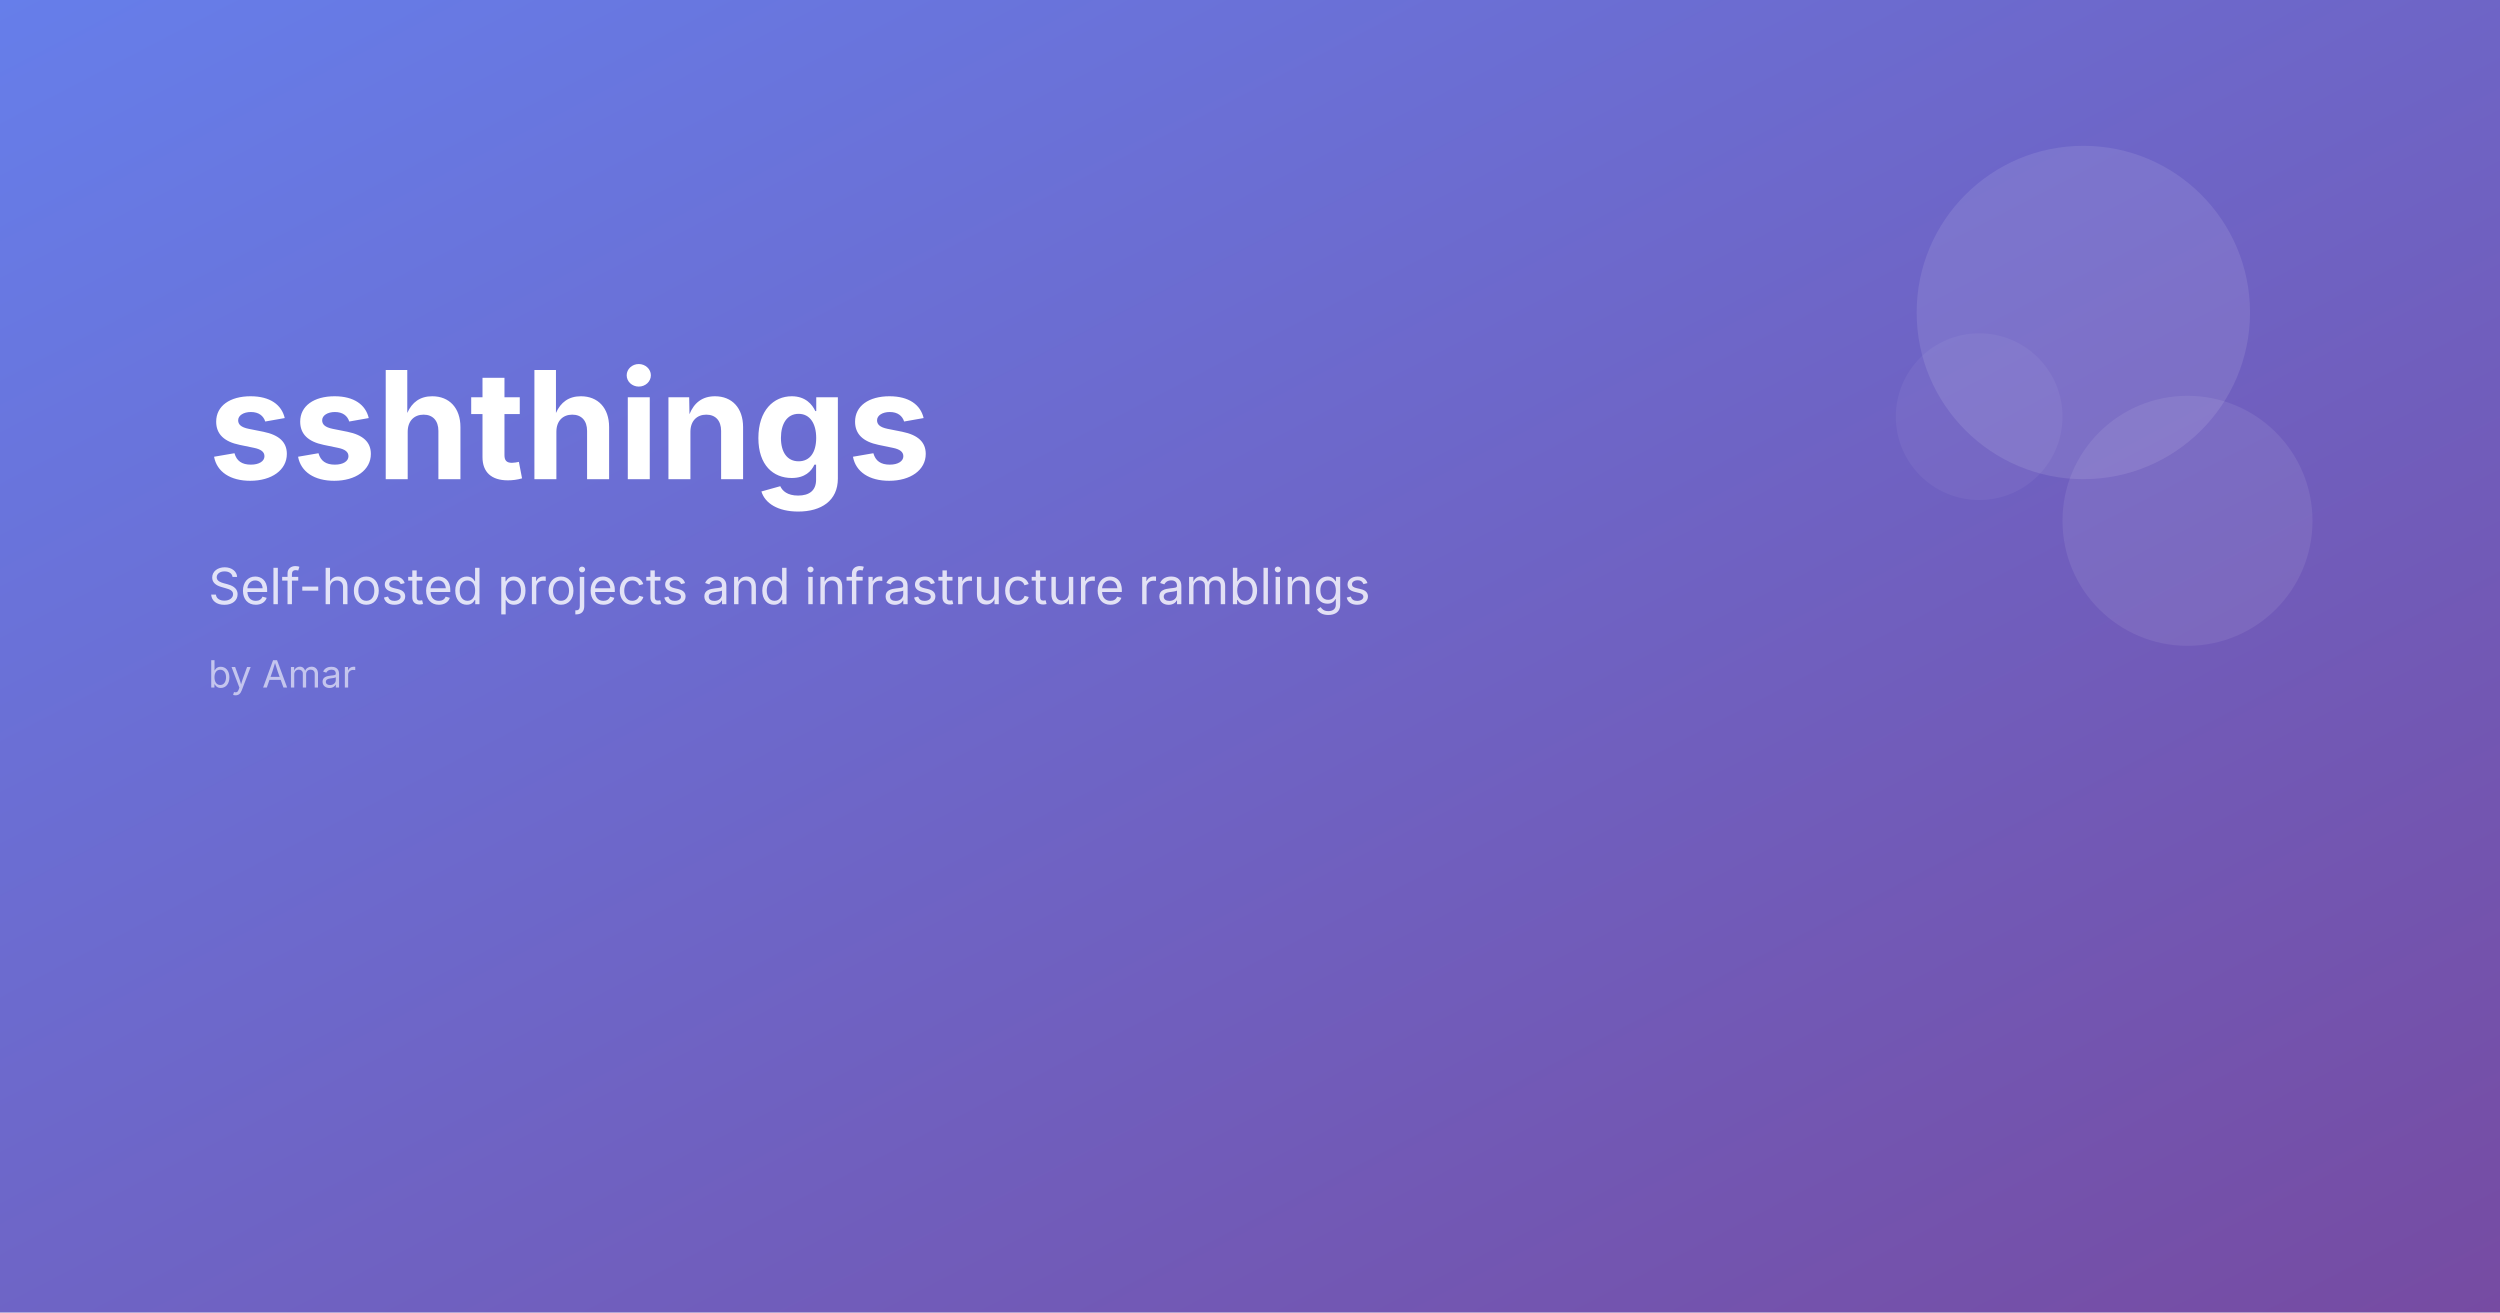
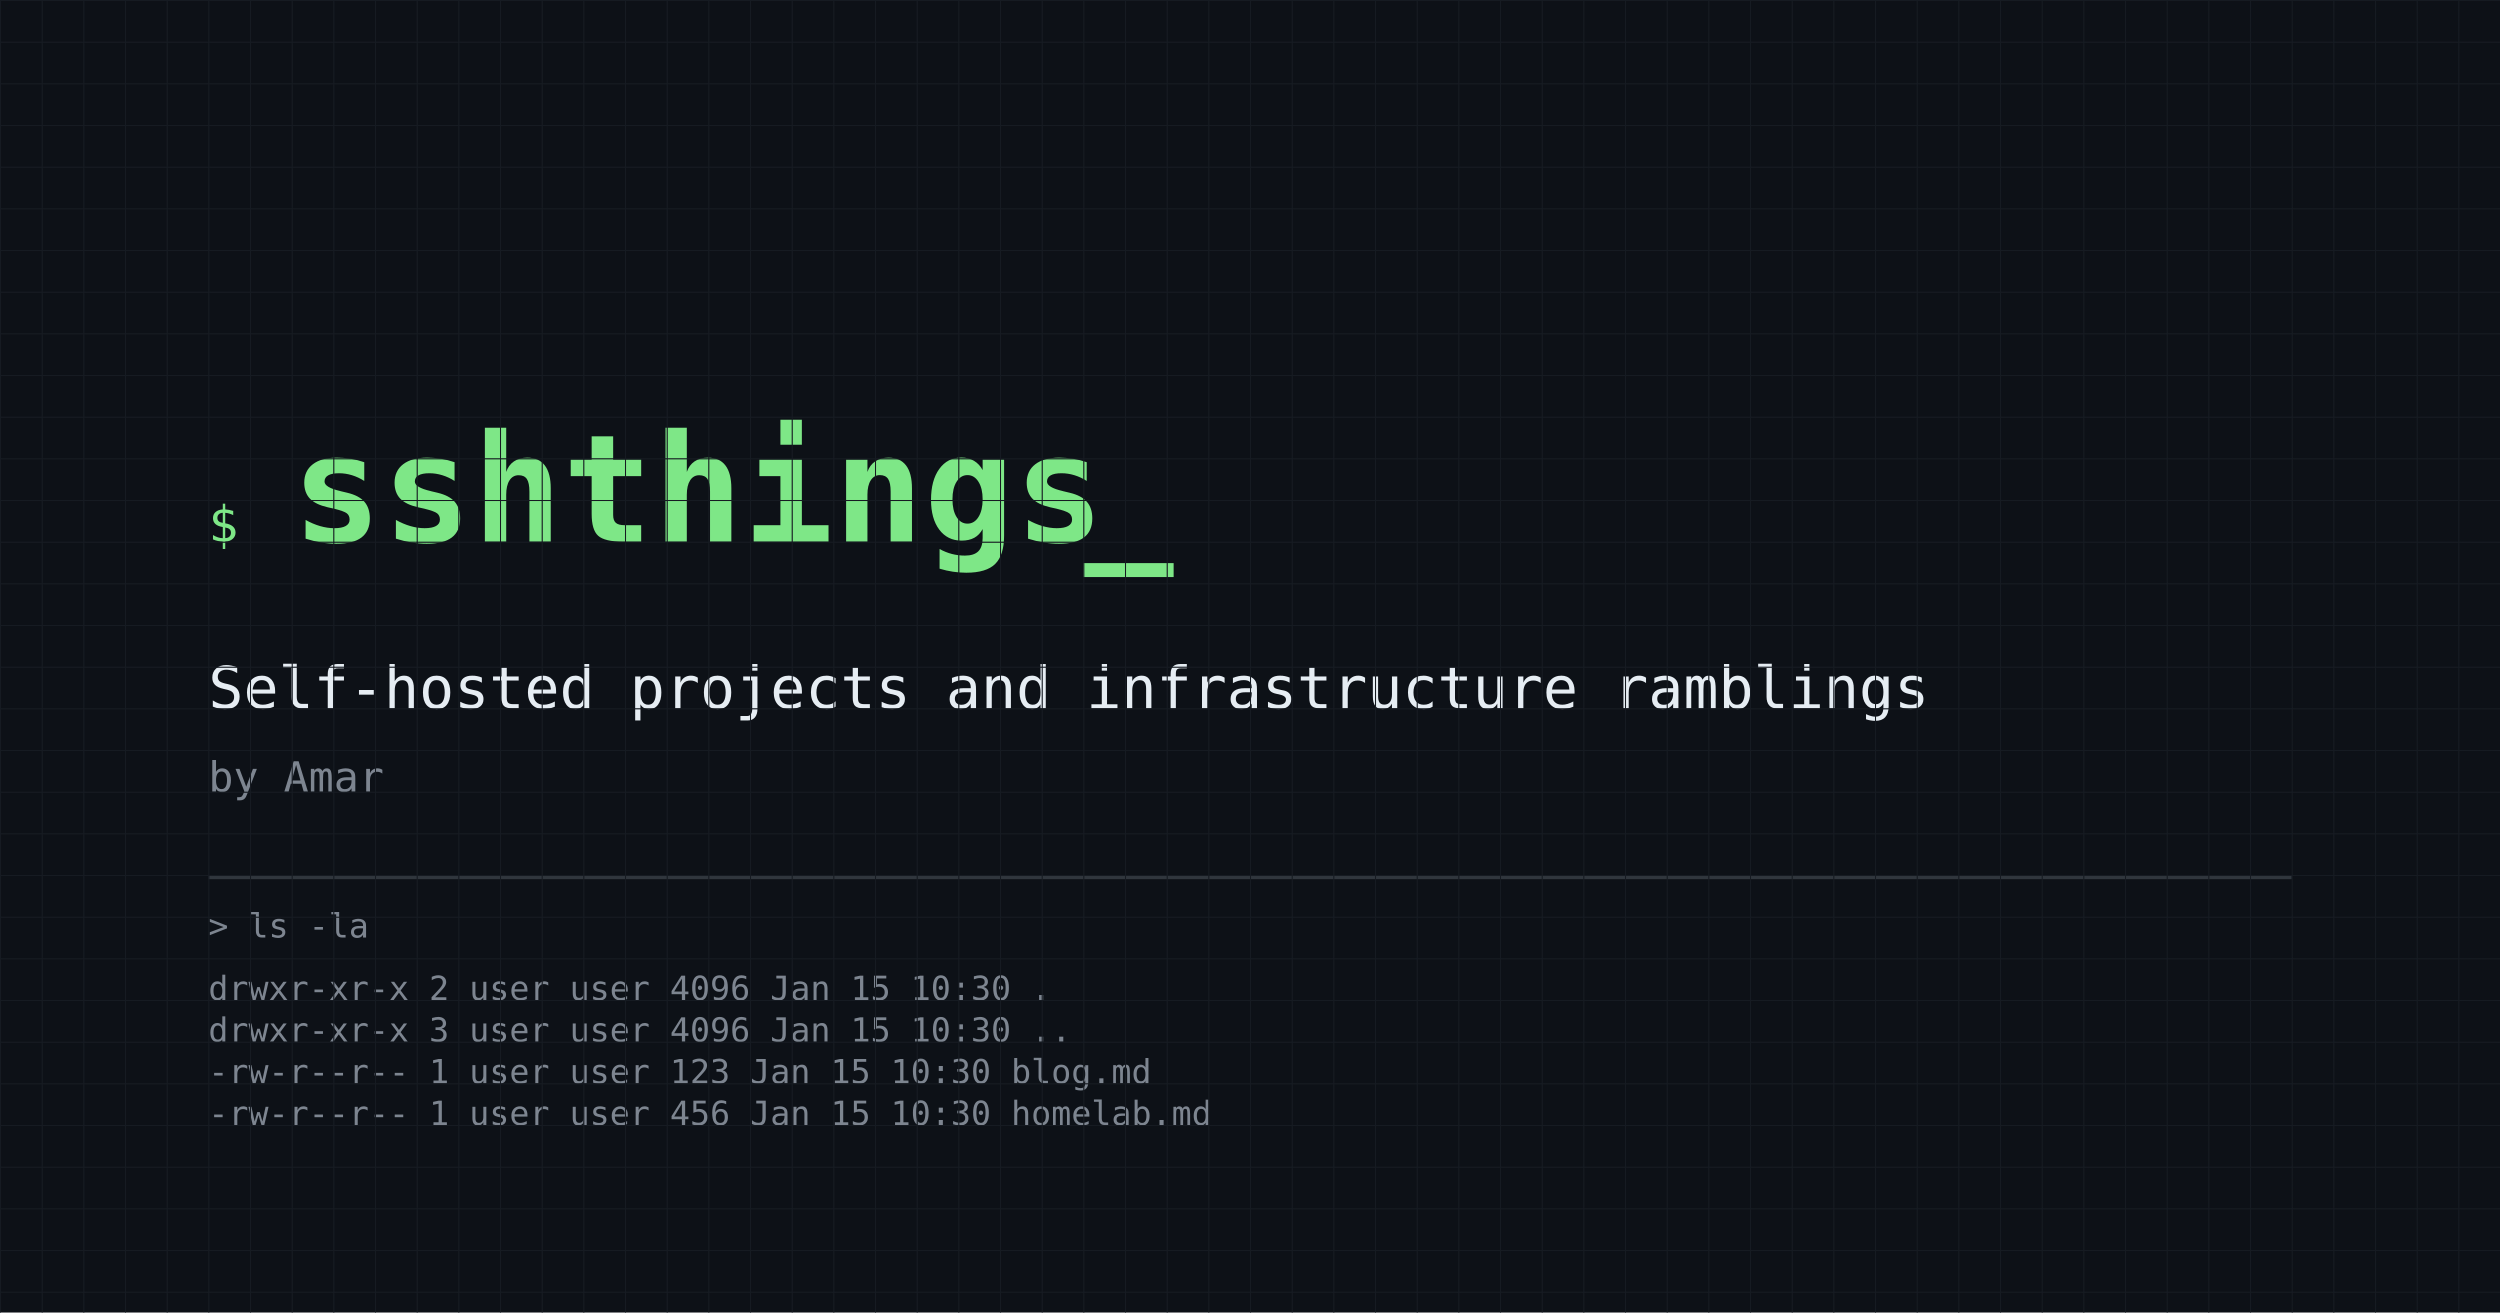
<svg xmlns="http://www.w3.org/2000/svg" width="1200" height="630" viewBox="0 0 1200 630" fill="none">
-   <rect width="1200" height="630" fill="url(#gradient)" />
-   <defs>
-     <linearGradient id="gradient" x1="0%" y1="0%" x2="100%" y2="100%">
-       <stop offset="0%" style="stop-color:#667eea;stop-opacity:1" />
-       <stop offset="100%" style="stop-color:#764ba2;stop-opacity:1" />
-     </linearGradient>
-   </defs>
-   <g transform="translate(100, 150)">
-     <text x="0" y="80" font-family="Inter, system-ui, sans-serif" font-size="72" font-weight="700" fill="white">
+   <rect width="1200" height="630" fill="#0D1117" />
+   <g transform="translate(100, 200)">
+     <text x="0" y="60" font-family="JetBrains Mono, monospace" font-size="24" font-weight="400" fill="#7EE787">
+       $
+     </text>
+     <text x="40" y="60" font-family="JetBrains Mono, monospace" font-size="72" font-weight="700" fill="#7EE787">
      sshthings
    </text>
-     <text x="0" y="140" font-family="Inter, system-ui, sans-serif" font-size="24" font-weight="400" fill="rgba(255,255,255,0.8)">
+     <text x="420" y="60" font-family="JetBrains Mono, monospace" font-size="72" font-weight="700" fill="#7EE787">
+       _
+     </text>
+     <text x="0" y="140" font-family="JetBrains Mono, monospace" font-size="28" font-weight="400" fill="#E6EDF3">
      Self-hosted projects and infrastructure ramblings
    </text>
-     <text x="0" y="180" font-family="Inter, system-ui, sans-serif" font-size="18" font-weight="400" fill="rgba(255,255,255,0.6)">
+     <text x="0" y="180" font-family="JetBrains Mono, monospace" font-size="20" font-weight="400" fill="#7D8590">
      by Amar
    </text>
+     <rect x="0" y="220" width="1000" height="2" fill="#30363D" />
+     <text x="0" y="250" font-family="JetBrains Mono, monospace" font-size="16" font-weight="400" fill="#7D8590">
+       &gt; ls -la
+     </text>
+     <text x="0" y="280" font-family="JetBrains Mono, monospace" font-size="16" font-weight="400" fill="#7D8590">
+       drwxr-xr-x 2 user user 4096 Jan 15 10:30 .
+     </text>
+     <text x="0" y="300" font-family="JetBrains Mono, monospace" font-size="16" font-weight="400" fill="#7D8590">
+       drwxr-xr-x 3 user user 4096 Jan 15 10:30 ..
+     </text>
+     <text x="0" y="320" font-family="JetBrains Mono, monospace" font-size="16" font-weight="400" fill="#7D8590">
+       -rw-r--r-- 1 user user  123 Jan 15 10:30 blog.md
+     </text>
+     <text x="0" y="340" font-family="JetBrains Mono, monospace" font-size="16" font-weight="400" fill="#7D8590">
+       -rw-r--r-- 1 user user  456 Jan 15 10:30 homelab.md
+     </text>
  </g>
-   <circle cx="1000" cy="150" r="80" fill="rgba(255,255,255,0.1)" />
-   <circle cx="950" cy="200" r="40" fill="rgba(255,255,255,0.05)" />
-   <circle cx="1050" cy="250" r="60" fill="rgba(255,255,255,0.08)" />
+   <defs>
+     <pattern id="grid" width="20" height="20" patternUnits="userSpaceOnUse">
+       <path d="M 20 0 L 0 0 0 20" fill="none" stroke="#161B22" stroke-width="1" />
+     </pattern>
+   </defs>
+   <rect width="1200" height="630" fill="url(#grid)" />
</svg>
